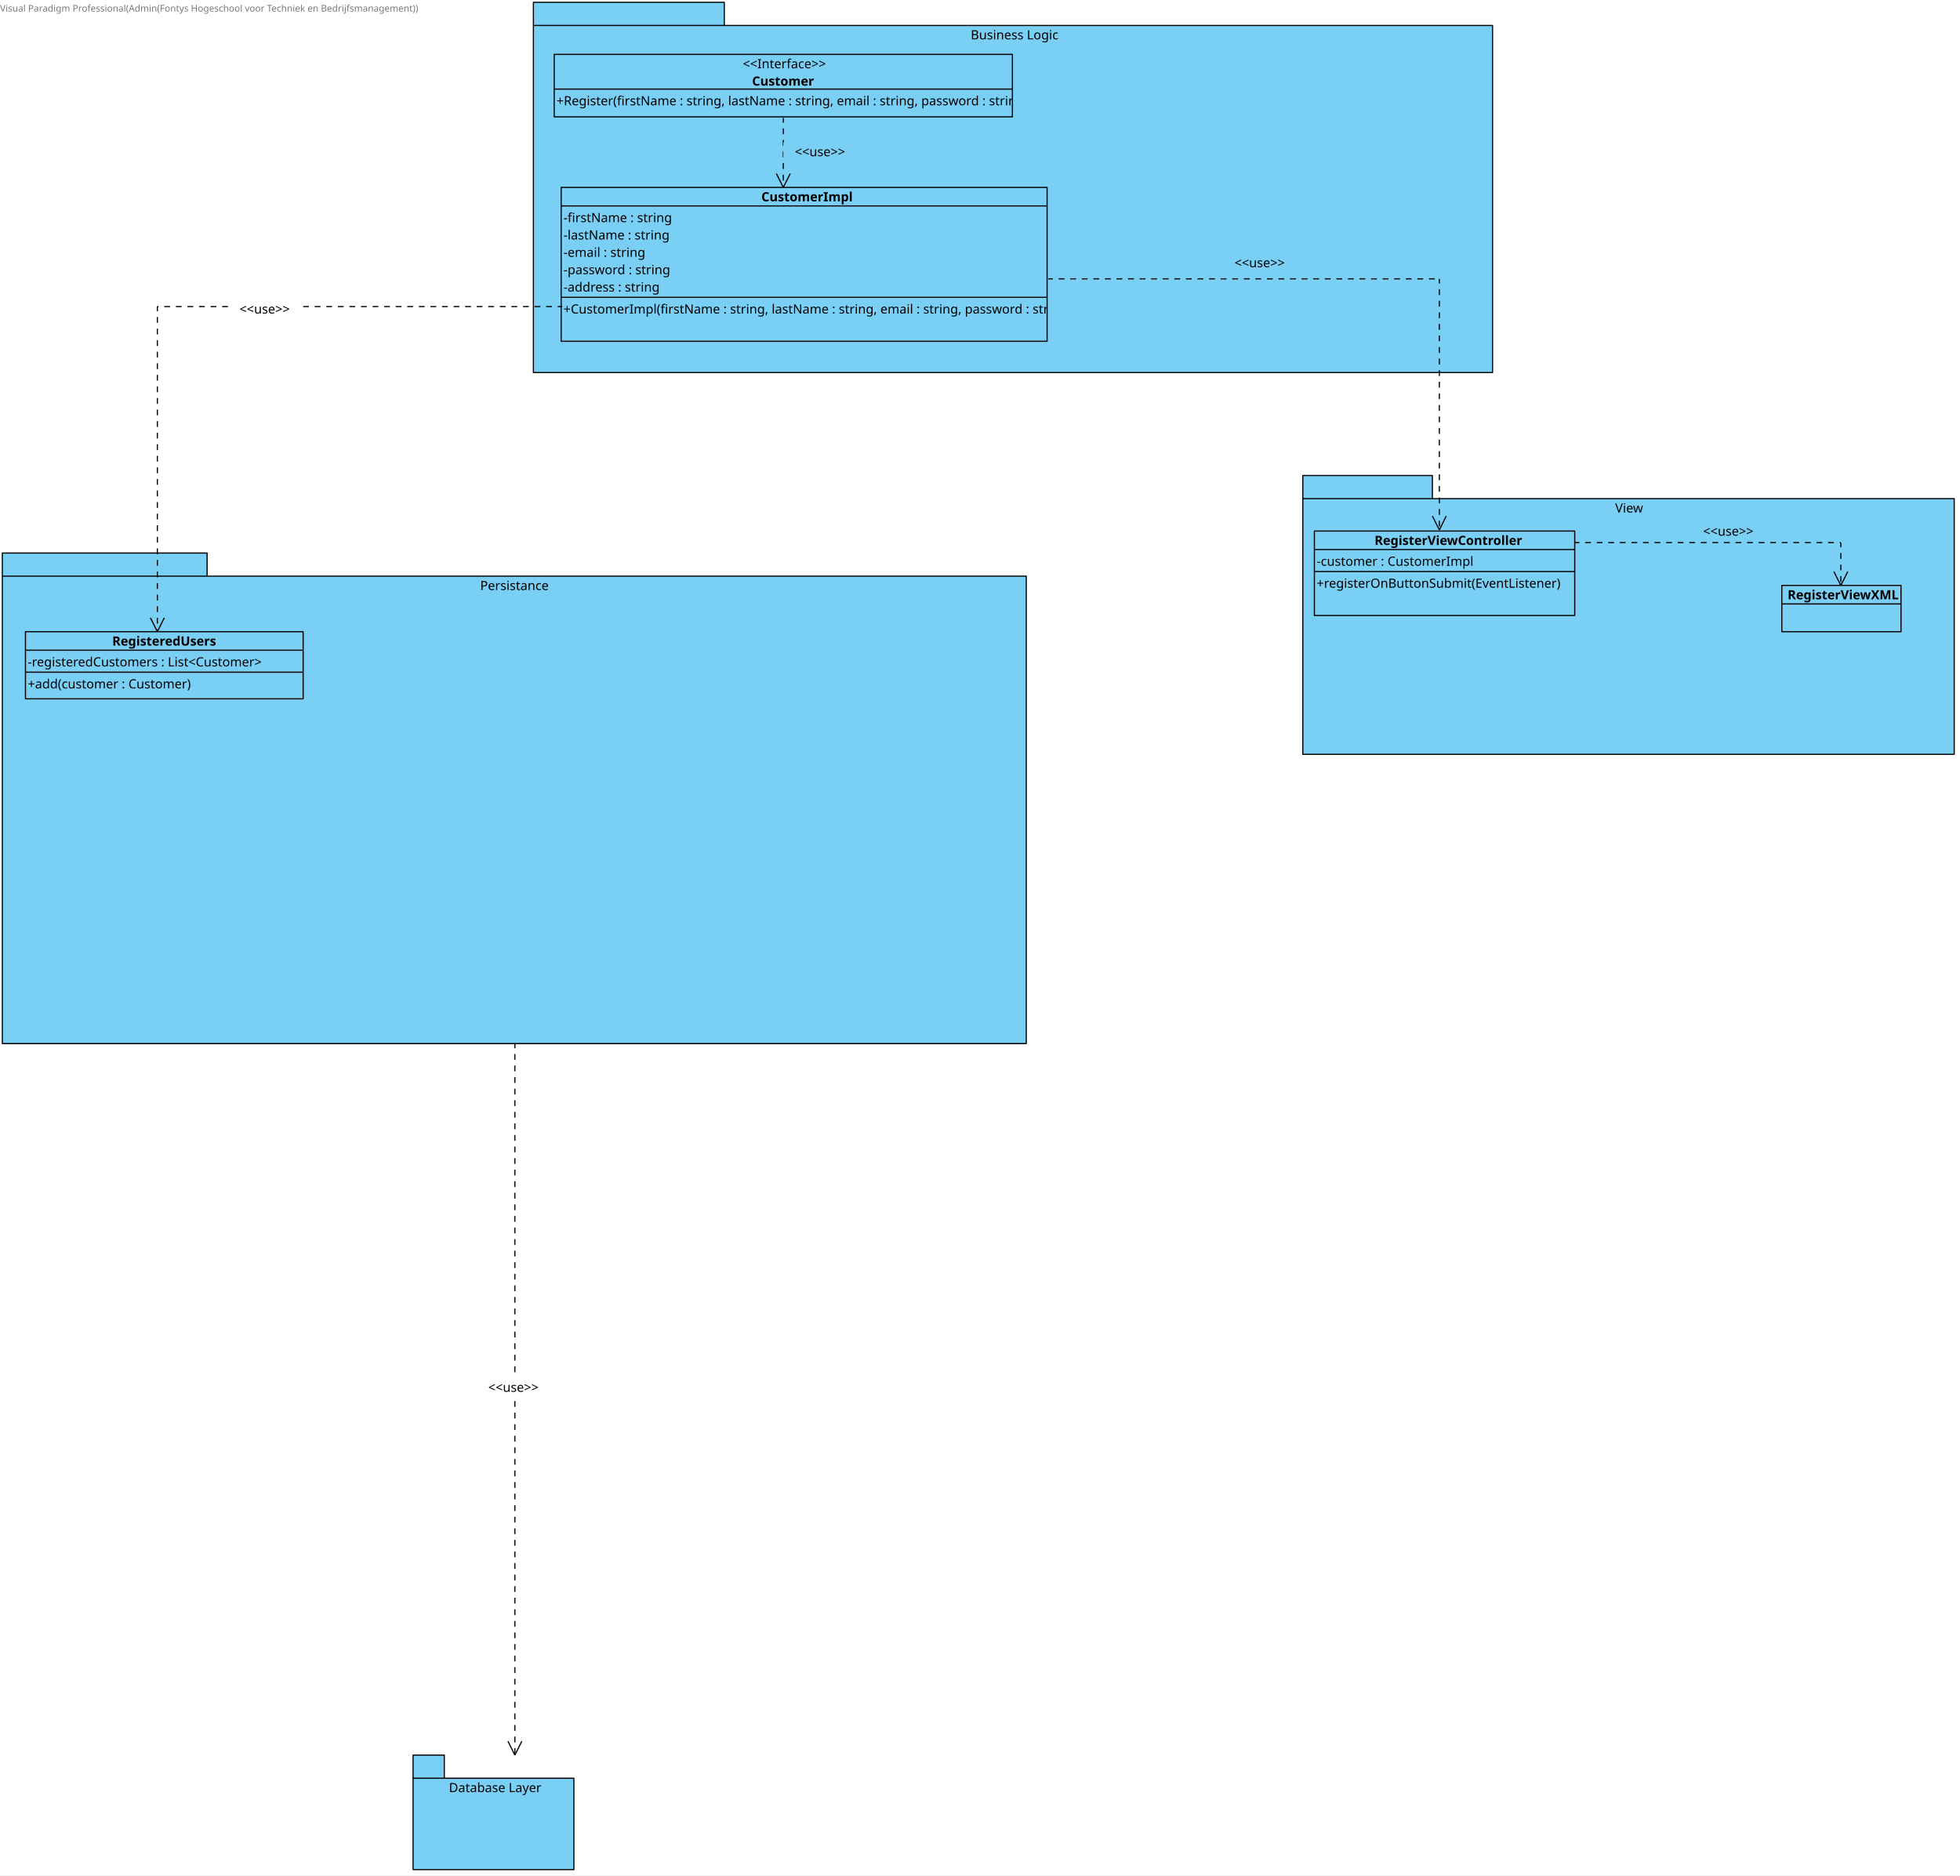
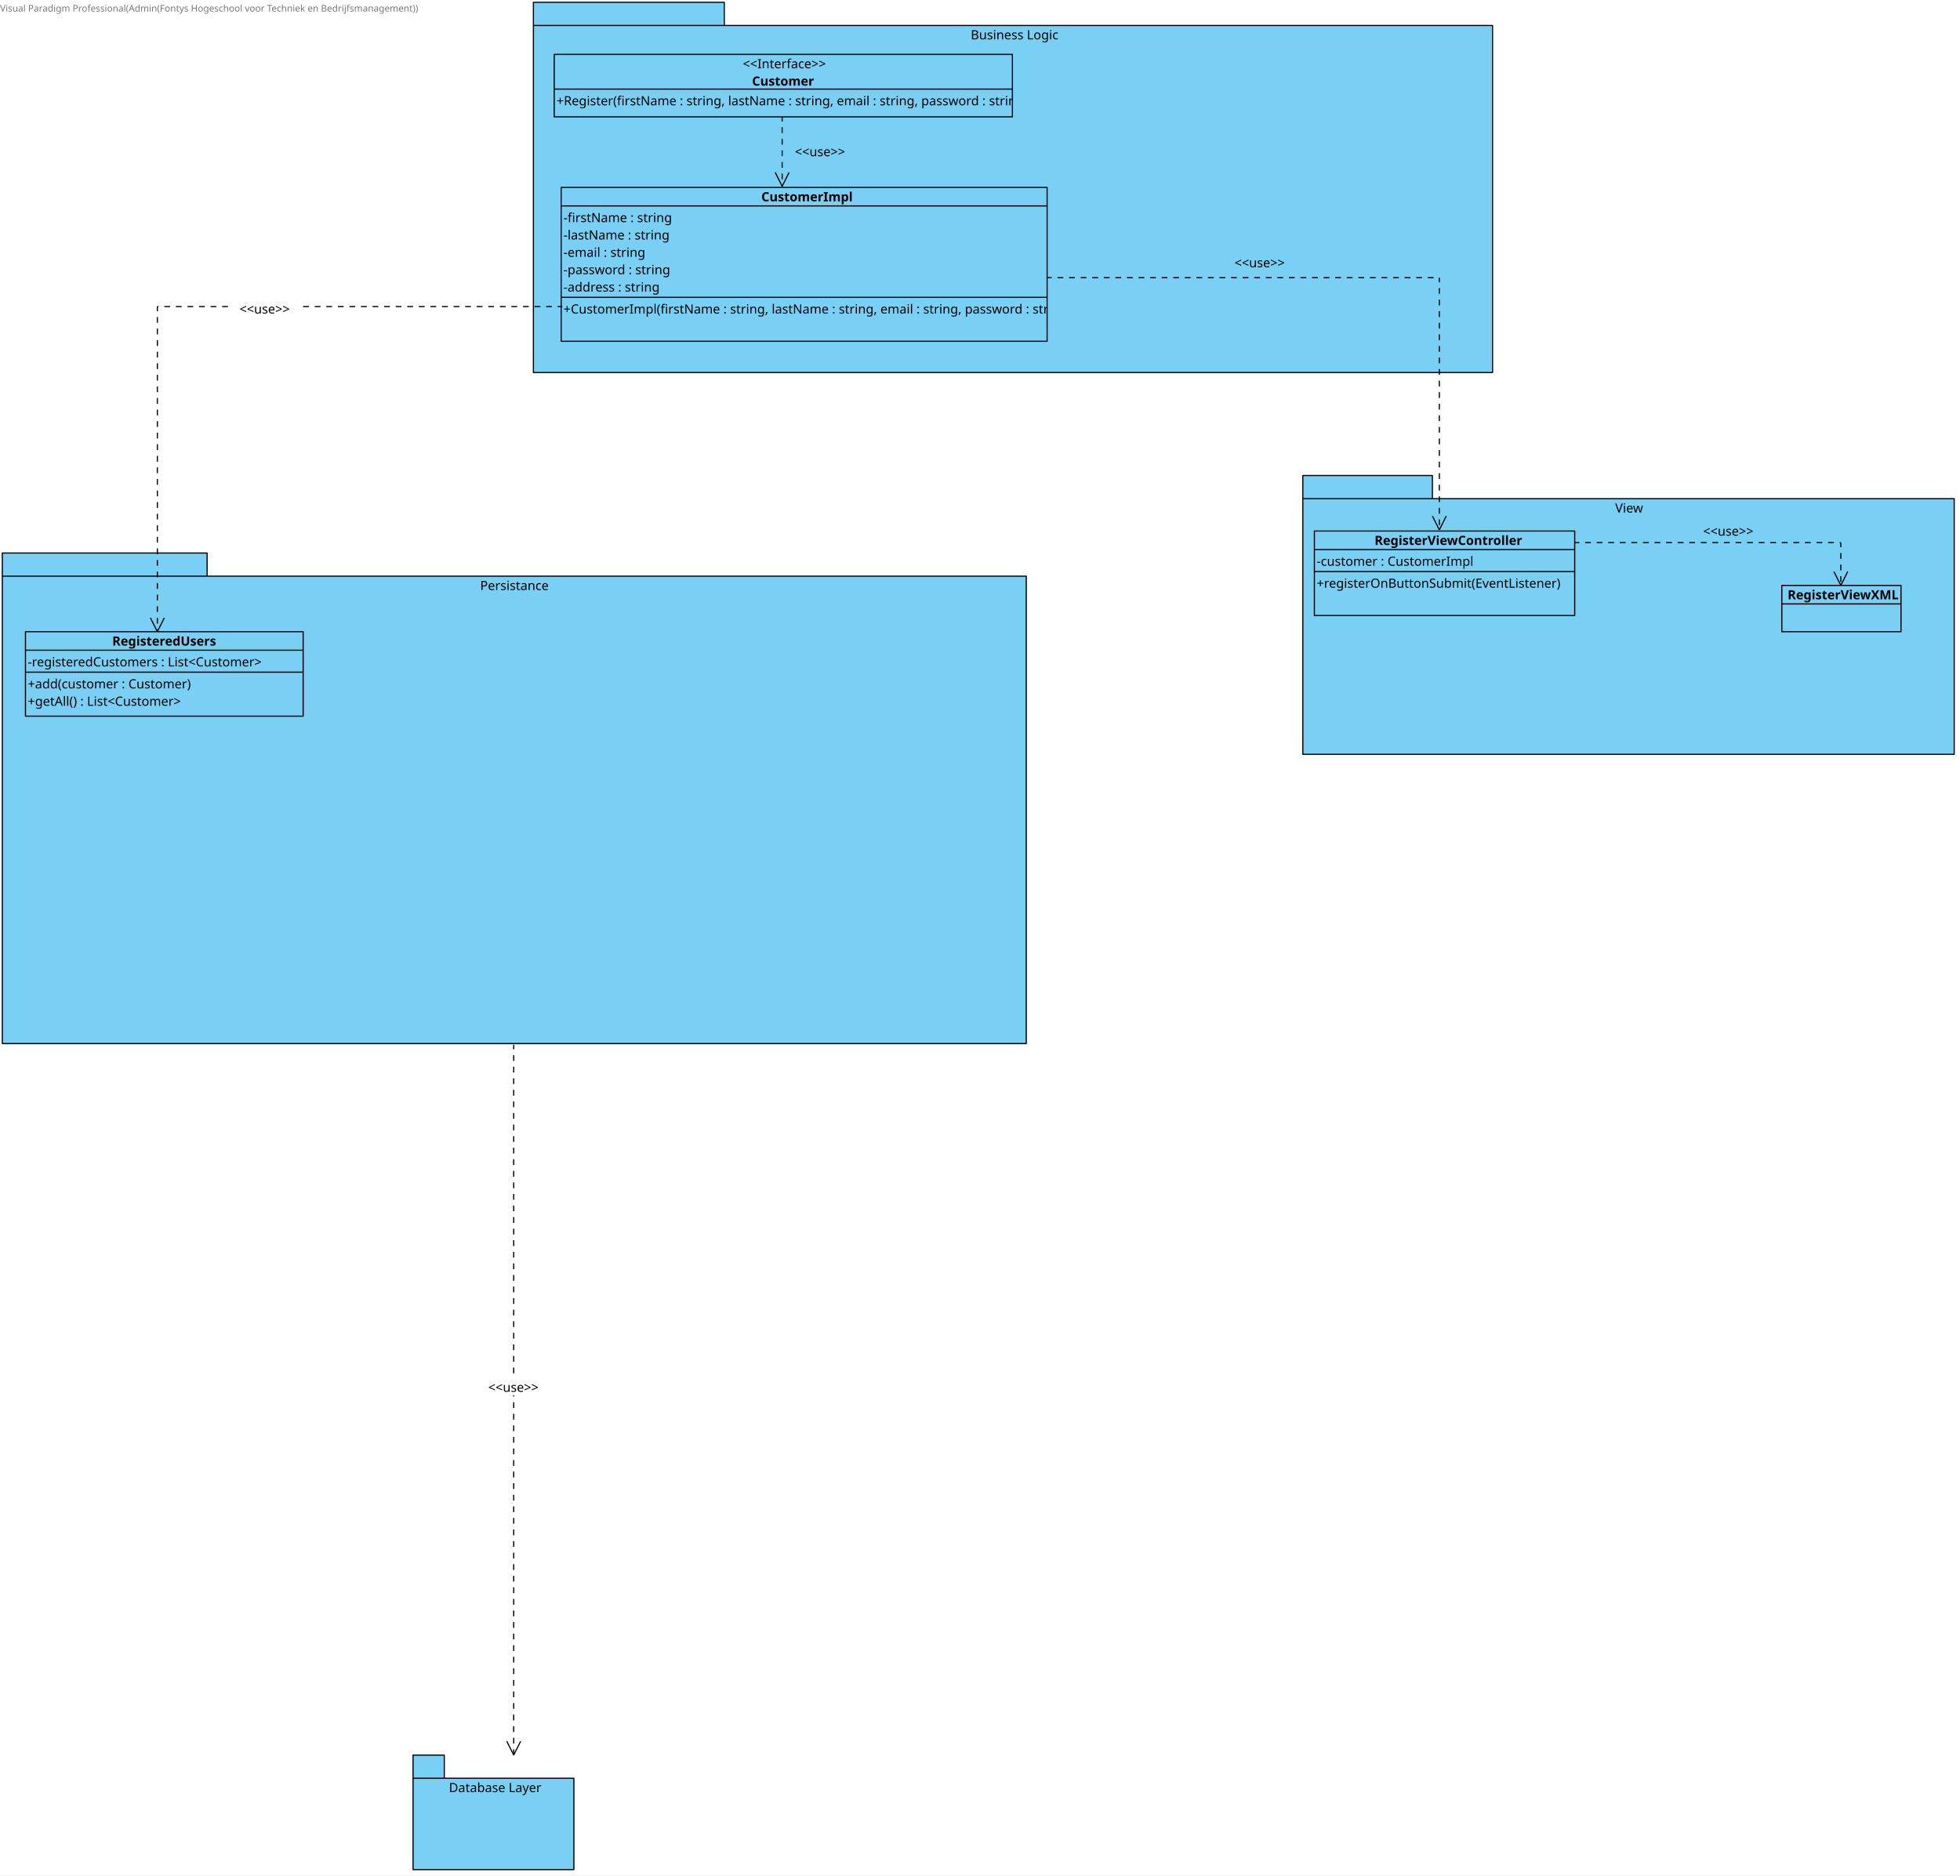
<svg xmlns="http://www.w3.org/2000/svg" fill-opacity="0" color-rendering="auto" color-interpolation="auto" text-rendering="auto" stroke="rgb(0,0,0)" stroke-linecap="square" width="1694" stroke-miterlimit="10" shape-rendering="auto" stroke-opacity="0" fill="rgb(0,0,0)" stroke-dasharray="none" font-weight="normal" stroke-width="1" height="1621" font-family="'Dialog'" font-style="normal" stroke-linejoin="miter" font-size="12px" stroke-dashoffset="0" image-rendering="auto">
  <defs id="genericDefs" />
  <g>
    <defs id="defs1">
      <clipPath clipPathUnits="userSpaceOnUse" id="clipPath1">
        <path d="M-7 -7 L841 -7 L841 332 L-7 332 L-7 -7 Z" />
      </clipPath>
      <clipPath clipPathUnits="userSpaceOnUse" id="clipPath2">
        <path d="M0 0 L0 301 L830 301 L830 0 Z" />
      </clipPath>
      <clipPath clipPathUnits="userSpaceOnUse" id="clipPath3">
        <path d="M-7 -7 L897 -7 L897 436 L-7 436 L-7 -7 Z" />
      </clipPath>
      <clipPath clipPathUnits="userSpaceOnUse" id="clipPath4">
        <path d="M0 0 L0 405 L886 405 L886 0 Z" />
      </clipPath>
      <clipPath clipPathUnits="userSpaceOnUse" id="clipPath5">
        <path d="M-7 -7 L151 -7 L151 111 L-7 111 L-7 -7 Z" />
      </clipPath>
      <clipPath clipPathUnits="userSpaceOnUse" id="clipPath6">
        <path d="M0 0 L0 80 L140 80 L140 0 Z" />
      </clipPath>
      <clipPath clipPathUnits="userSpaceOnUse" id="clipPath7">
-         <path d="M-7 -7 L251 -7 L251 69 L-7 69 L-7 -7 Z" />
+         <path d="M-7 -7 L251 -7 L251 84 L-7 84 L-7 -7 Z" />
      </clipPath>
      <clipPath clipPathUnits="userSpaceOnUse" id="clipPath8">
-         <path d="M0 0 L0 42 L240 42 L240 0 Z" />
+         <path d="M0 0 L0 57 L240 57 L240 0 Z" />
      </clipPath>
      <clipPath clipPathUnits="userSpaceOnUse" id="clipPath9">
        <path d="M0 0 L0 16 L240 16 L240 0 Z" />
      </clipPath>
      <clipPath clipPathUnits="userSpaceOnUse" id="clipPath10">
        <path d="M-7 -7 L407 -7 L407 65 L-7 65 L-7 -7 Z" />
      </clipPath>
      <clipPath clipPathUnits="userSpaceOnUse" id="clipPath11">
        <path d="M0 0 L0 24 L396 24 L396 0 Z" />
      </clipPath>
      <clipPath clipPathUnits="userSpaceOnUse" id="clipPath12">
        <path d="M0 0 L0 30 L397 30 L397 0 Z" />
      </clipPath>
      <clipPath clipPathUnits="userSpaceOnUse" id="clipPath13">
        <path d="M-7 -7 L575 -7 L575 253 L-7 253 L-7 -7 Z" />
      </clipPath>
      <clipPath clipPathUnits="userSpaceOnUse" id="clipPath14">
        <path d="M0 0 L0 222 L564 222 L564 0 Z" />
      </clipPath>
      <clipPath clipPathUnits="userSpaceOnUse" id="clipPath15">
        <path d="M-7 -7 L114 -7 L114 51 L-7 51 L-7 -7 Z" />
      </clipPath>
      <clipPath clipPathUnits="userSpaceOnUse" id="clipPath16">
        <path d="M0 0 L0 24 L103 24 L103 0 Z" />
      </clipPath>
      <clipPath clipPathUnits="userSpaceOnUse" id="clipPath17">
        <path d="M0 0 L0 16 L104 16 L104 0 Z" />
      </clipPath>
      <clipPath clipPathUnits="userSpaceOnUse" id="clipPath18">
        <path d="M-7 -7 L236 -7 L236 84 L-7 84 L-7 -7 Z" />
      </clipPath>
      <clipPath clipPathUnits="userSpaceOnUse" id="clipPath19">
        <path d="M0 0 L0 57 L225 57 L225 0 Z" />
      </clipPath>
      <clipPath clipPathUnits="userSpaceOnUse" id="clipPath20">
        <path d="M0 0 L0 16 L226 16 L226 0 Z" />
      </clipPath>
      <clipPath clipPathUnits="userSpaceOnUse" id="clipPath21">
        <path d="M-7 -7 L431 -7 L431 144 L-7 144 L-7 -7 Z" />
      </clipPath>
      <clipPath clipPathUnits="userSpaceOnUse" id="clipPath22">
        <path d="M0 0 L0 117 L420 117 L420 0 Z" />
      </clipPath>
      <clipPath clipPathUnits="userSpaceOnUse" id="clipPath23">
        <path d="M0 0 L0 16 L420 16 L420 0 Z" />
      </clipPath>
      <clipPath clipPathUnits="userSpaceOnUse" id="clipPath24">
-         <path d="M0 0 L115 0 L115 729 L0 729 L0 0 Z" />
+         <path d="M0 0 L115 0 L115 730 L0 730 L0 0 Z" />
      </clipPath>
      <clipPath clipPathUnits="userSpaceOnUse" id="clipPath25">
-         <path d="M88 344 L88 359 L23 359 L23 344 ZM0 0 L0 729 L115 729 L115 0 Z" />
+         <path d="M89 344 L89 359 L24 359 L24 344 ZM0 0 L0 730 L115 730 L115 0 Z" />
      </clipPath>
      <clipPath clipPathUnits="userSpaceOnUse" id="clipPath26">
        <path d="M0 0 L345 0 L345 151 L0 151 L0 0 Z" />
      </clipPath>
      <clipPath clipPathUnits="userSpaceOnUse" id="clipPath27">
        <path d="M221 38 L221 54 L156 54 L156 38 ZM0 0 L0 151 L345 151 L345 0 Z" />
      </clipPath>
      <clipPath clipPathUnits="userSpaceOnUse" id="clipPath28">
-         <path d="M0 0 L454 0 L454 333 L0 333 L0 0 Z" />
+         <path d="M0 0 L454 0 L454 332 L0 332 L0 0 Z" />
      </clipPath>
      <clipPath clipPathUnits="userSpaceOnUse" id="clipPath29">
-         <path d="M273 34 L273 50 L207 50 L207 34 ZM0 0 L0 333 L454 333 L454 0 Z" />
+         <path d="M274 34 L274 50 L208 50 L208 34 ZM0 0 L0 332 L454 332 L454 0 Z" />
      </clipPath>
      <clipPath clipPathUnits="userSpaceOnUse" id="clipPath30">
        <path d="M0 0 L115 0 L115 175 L0 175 L0 0 Z" />
      </clipPath>
      <clipPath clipPathUnits="userSpaceOnUse" id="clipPath31">
-         <path d="M0 0 L0 175 L115 175 L115 93 L56 93 L56 77 L115 77 L115 0 Z" />
+         <path d="M0 0 L0 175 L115 175 L115 93 L57 93 L57 76 L115 76 L115 0 Z" />
      </clipPath>
      <clipPath clipPathUnits="userSpaceOnUse" id="clipPath32">
        <path d="M0 0 L465 0 L465 396 L0 396 L0 0 Z" />
      </clipPath>
      <clipPath clipPathUnits="userSpaceOnUse" id="clipPath33">
        <path d="M182 50 L182 66 L117 66 L117 50 ZM0 0 L0 396 L465 396 L465 0 Z" />
      </clipPath>
      <clipPath clipPathUnits="userSpaceOnUse" id="clipPath34">
        <path d="M-65 -16 L130 -16 L130 32 L-65 32 L-65 -16 Z" />
      </clipPath>
      <clipPath clipPathUnits="userSpaceOnUse" id="clipPath35">
+         <path d="M-65 -17 L130 -17 L130 34 L-65 34 L-65 -17 Z" />
+       </clipPath>
+       <clipPath clipPathUnits="userSpaceOnUse" id="clipPath36">
        <path d="M-66 -16 L132 -16 L132 32 L-66 32 L-66 -16 Z" />
      </clipPath>
-       <clipPath clipPathUnits="userSpaceOnUse" id="clipPath36">
+       <clipPath clipPathUnits="userSpaceOnUse" id="clipPath37">
        <path d="M-65 -15 L130 -15 L130 30 L-65 30 L-65 -15 Z" />
      </clipPath>
    </defs>
    <g fill="white" text-rendering="geometricPrecision" fill-opacity="1" stroke-opacity="1" stroke="white">
      <rect x="0" width="1694" height="1621" y="0" stroke="none" />
    </g>
    <g font-size="11px" transform="translate(461,2)" fill-opacity="1" fill="rgb(122,207,245)" text-rendering="geometricPrecision" image-rendering="optimizeQuality" font-family="sans-serif" stroke="rgb(122,207,245)" stroke-opacity="1">
      <rect x="0" width="165" height="20" y="0" clip-path="url(#clipPath1)" stroke="none" />
      <rect x="0" width="829" height="300" y="20" clip-path="url(#clipPath1)" stroke="none" />
    </g>
    <g stroke-linecap="butt" font-size="11px" transform="translate(461,2)" fill-opacity="1" fill="black" text-rendering="geometricPrecision" image-rendering="optimizeQuality" font-family="sans-serif" stroke-linejoin="round" stroke="black" stroke-opacity="1" stroke-miterlimit="0">
      <path fill="none" d="M0 20 L829 20 L829 320 L0 320 L0 0 L165 0 L165 20" clip-path="url(#clipPath1)" />
    </g>
    <g font-size="11px" transform="translate(461,22)" fill-opacity="1" fill="black" text-rendering="geometricPrecision" image-rendering="optimizeQuality" font-family="sans-serif" stroke="black" stroke-opacity="1">
      <text x="378" xml:space="preserve" y="12" clip-path="url(#clipPath2)" stroke="none">Business Logic</text>
    </g>
    <g font-size="11px" transform="translate(2,478)" fill-opacity="1" fill="rgb(122,207,245)" text-rendering="geometricPrecision" image-rendering="optimizeQuality" font-family="sans-serif" stroke="rgb(122,207,245)" stroke-opacity="1">
      <rect x="0" width="177" height="20" y="0" clip-path="url(#clipPath3)" stroke="none" />
      <rect x="0" width="885" height="404" y="20" clip-path="url(#clipPath3)" stroke="none" />
    </g>
    <g stroke-linecap="butt" font-size="11px" transform="translate(2,478)" fill-opacity="1" fill="black" text-rendering="geometricPrecision" image-rendering="optimizeQuality" font-family="sans-serif" stroke-linejoin="round" stroke="black" stroke-opacity="1" stroke-miterlimit="0">
      <path fill="none" d="M0 20 L885 20 L885 424 L0 424 L0 0 L177 0 L177 20" clip-path="url(#clipPath3)" />
    </g>
    <g font-size="11px" transform="translate(2,498)" fill-opacity="1" fill="black" text-rendering="geometricPrecision" image-rendering="optimizeQuality" font-family="sans-serif" stroke="black" stroke-opacity="1">
      <text x="413" xml:space="preserve" y="12" clip-path="url(#clipPath4)" stroke="none">Persistance</text>
    </g>
    <g font-size="11px" transform="translate(357,1517)" fill-opacity="1" fill="rgb(122,207,245)" text-rendering="geometricPrecision" image-rendering="optimizeQuality" font-family="sans-serif" stroke="rgb(122,207,245)" stroke-opacity="1">
      <rect x="0" width="27" height="20" y="0" clip-path="url(#clipPath5)" stroke="none" />
      <rect x="0" width="139" height="79" y="20" clip-path="url(#clipPath5)" stroke="none" />
    </g>
    <g stroke-linecap="butt" font-size="11px" transform="translate(357,1517)" fill-opacity="1" fill="black" text-rendering="geometricPrecision" image-rendering="optimizeQuality" font-family="sans-serif" stroke-linejoin="round" stroke="black" stroke-opacity="1" stroke-miterlimit="0">
      <path fill="none" d="M0 20 L139 20 L139 99 L0 99 L0 0 L27 0 L27 20" clip-path="url(#clipPath5)" />
    </g>
    <g font-size="11px" transform="translate(357,1537)" fill-opacity="1" fill="black" text-rendering="geometricPrecision" image-rendering="optimizeQuality" font-family="sans-serif" stroke="black" stroke-opacity="1">
      <text x="31" xml:space="preserve" y="12" clip-path="url(#clipPath6)" stroke="none">Database Layer</text>
    </g>
    <g font-size="11px" transform="translate(22,546)" fill-opacity="1" fill="rgb(122,207,245)" text-rendering="geometricPrecision" image-rendering="optimizeQuality" font-family="sans-serif" stroke="rgb(122,207,245)" font-weight="bold" stroke-opacity="1">
-       <rect x="0" width="240" height="58" y="0" clip-path="url(#clipPath7)" stroke="none" />
+       <rect x="0" width="240" height="73" y="0" clip-path="url(#clipPath7)" stroke="none" />
    </g>
    <g fill-opacity="1" text-rendering="geometricPrecision" stroke="black" stroke-linecap="butt" transform="translate(22,546)" stroke-miterlimit="0" stroke-opacity="1" fill="black" font-weight="bold" font-family="sans-serif" stroke-linejoin="round" font-size="11px" image-rendering="optimizeQuality">
-       <rect fill="none" x="0" width="240" height="58" y="0" clip-path="url(#clipPath7)" />
+       <rect fill="none" x="0" width="240" height="73" y="0" clip-path="url(#clipPath7)" />
      <line y2="16" fill="none" x1="0" clip-path="url(#clipPath7)" x2="240" y1="16" />
    </g>
    <g font-size="11px" transform="matrix(1,0,0,1,22,562)" fill-opacity="1" fill="black" text-rendering="geometricPrecision" image-rendering="optimizeQuality" font-family="sans-serif" stroke="black" stroke-opacity="1">
      <text x="2" xml:space="preserve" y="14" clip-path="url(#clipPath8)" stroke="none">-registeredCustomers : List&lt;Customer&gt;</text>
    </g>
    <g stroke-linecap="butt" font-size="11px" transform="matrix(1,0,0,1,22,562)" fill-opacity="1" fill="black" text-rendering="geometricPrecision" image-rendering="optimizeQuality" font-family="sans-serif" stroke-linejoin="bevel" stroke="black" stroke-opacity="1" stroke-miterlimit="0">
      <line y2="19" fill="none" x1="0" clip-path="url(#clipPath8)" x2="240" y1="19" />
    </g>
    <g font-size="11px" transform="matrix(1,0,0,1,22,562)" fill-opacity="1" fill="black" text-rendering="geometricPrecision" image-rendering="optimizeQuality" font-family="sans-serif" stroke="black" stroke-opacity="1">
      <text x="2" xml:space="preserve" y="33" clip-path="url(#clipPath8)" stroke="none">+add(customer : Customer)</text>
+     </g>
+     <g font-size="11px" transform="matrix(1,0,0,1,22,562)" fill-opacity="1" fill="black" text-rendering="geometricPrecision" image-rendering="optimizeQuality" font-family="sans-serif" stroke="black" stroke-opacity="1">
+       <text x="2" xml:space="preserve" y="48" clip-path="url(#clipPath8)" stroke="none">+getAll() : List&lt;Customer&gt;</text>
    </g>
    <g font-size="11px" transform="translate(22,546)" fill-opacity="1" fill="black" text-rendering="geometricPrecision" image-rendering="optimizeQuality" font-family="sans-serif" stroke="black" font-weight="bold" stroke-opacity="1">
      <text x="75" xml:space="preserve" y="12" clip-path="url(#clipPath9)" stroke="none">RegisteredUsers</text>
    </g>
    <g font-size="11px" transform="translate(479,47)" fill-opacity="1" fill="rgb(122,207,245)" text-rendering="geometricPrecision" image-rendering="optimizeQuality" font-family="sans-serif" stroke="rgb(122,207,245)" font-weight="bold" stroke-opacity="1">
      <rect x="0" width="396" height="54" y="0" clip-path="url(#clipPath10)" stroke="none" />
    </g>
    <g fill-opacity="1" text-rendering="geometricPrecision" stroke="black" stroke-linecap="butt" transform="translate(479,47)" stroke-miterlimit="0" stroke-opacity="1" fill="black" font-weight="bold" font-family="sans-serif" stroke-linejoin="round" font-size="11px" image-rendering="optimizeQuality">
      <rect fill="none" x="0" width="396" height="54" y="0" clip-path="url(#clipPath10)" />
      <line y2="30" fill="none" x1="0" clip-path="url(#clipPath10)" x2="396" y1="30" />
    </g>
    <g font-size="11px" transform="matrix(1,0,0,1,479,77)" fill-opacity="1" fill="black" text-rendering="geometricPrecision" image-rendering="optimizeQuality" font-family="sans-serif" stroke="black" stroke-opacity="1">
      <text x="2" xml:space="preserve" y="14" clip-path="url(#clipPath11)" stroke="none">+Register(firstName : string, lastName : string, email : string, password : string)</text>
    </g>
    <g font-size="11px" transform="translate(479,47)" fill-opacity="1" fill="black" text-rendering="geometricPrecision" image-rendering="optimizeQuality" font-family="sans-serif" stroke="black" stroke-opacity="1">
      <text x="163" xml:space="preserve" y="12" clip-path="url(#clipPath12)" stroke="none">&lt;&lt;Interface&gt;&gt;</text>
      <text x="171" xml:space="preserve" y="27" clip-path="url(#clipPath12)" font-weight="bold" stroke="none">Customer</text>
    </g>
    <g font-size="11px" transform="translate(1126,411)" fill-opacity="1" fill="rgb(122,207,245)" text-rendering="geometricPrecision" image-rendering="optimizeQuality" font-family="sans-serif" stroke="rgb(122,207,245)" stroke-opacity="1">
      <rect x="0" width="112" height="20" y="0" clip-path="url(#clipPath13)" stroke="none" />
      <rect x="0" width="563" height="221" y="20" clip-path="url(#clipPath13)" stroke="none" />
    </g>
    <g stroke-linecap="butt" font-size="11px" transform="translate(1126,411)" fill-opacity="1" fill="black" text-rendering="geometricPrecision" image-rendering="optimizeQuality" font-family="sans-serif" stroke-linejoin="round" stroke="black" stroke-opacity="1" stroke-miterlimit="0">
      <path fill="none" d="M0 20 L563 20 L563 241 L0 241 L0 0 L112 0 L112 20" clip-path="url(#clipPath13)" />
    </g>
    <g font-size="11px" transform="translate(1126,431)" fill-opacity="1" fill="black" text-rendering="geometricPrecision" image-rendering="optimizeQuality" font-family="sans-serif" stroke="black" stroke-opacity="1">
      <text x="270" xml:space="preserve" y="12" clip-path="url(#clipPath14)" stroke="none">View</text>
    </g>
    <g font-size="11px" transform="translate(1540,506)" fill-opacity="1" fill="rgb(122,207,245)" text-rendering="geometricPrecision" image-rendering="optimizeQuality" font-family="sans-serif" stroke="rgb(122,207,245)" font-weight="bold" stroke-opacity="1">
      <rect x="0" width="103" height="40" y="0" clip-path="url(#clipPath15)" stroke="none" />
    </g>
    <g fill-opacity="1" text-rendering="geometricPrecision" stroke="black" stroke-linecap="butt" transform="translate(1540,506)" stroke-miterlimit="0" stroke-opacity="1" fill="black" font-weight="bold" font-family="sans-serif" stroke-linejoin="round" font-size="11px" image-rendering="optimizeQuality">
      <rect fill="none" x="0" width="103" height="40" y="0" clip-path="url(#clipPath15)" />
      <line y2="16" fill="none" x1="0" clip-path="url(#clipPath15)" x2="103" y1="16" />
    </g>
    <g font-size="11px" transform="translate(1540,506)" fill-opacity="1" fill="black" text-rendering="geometricPrecision" image-rendering="optimizeQuality" font-family="sans-serif" stroke="black" font-weight="bold" stroke-opacity="1">
      <text x="5" xml:space="preserve" y="12" clip-path="url(#clipPath17)" stroke="none">RegisterViewXML</text>
    </g>
    <g font-size="11px" transform="translate(1136,459)" fill-opacity="1" fill="rgb(122,207,245)" text-rendering="geometricPrecision" image-rendering="optimizeQuality" font-family="sans-serif" stroke="rgb(122,207,245)" font-weight="bold" stroke-opacity="1">
      <rect x="0" width="225" height="73" y="0" clip-path="url(#clipPath18)" stroke="none" />
    </g>
    <g fill-opacity="1" text-rendering="geometricPrecision" stroke="black" stroke-linecap="butt" transform="translate(1136,459)" stroke-miterlimit="0" stroke-opacity="1" fill="black" font-weight="bold" font-family="sans-serif" stroke-linejoin="round" font-size="11px" image-rendering="optimizeQuality">
      <rect fill="none" x="0" width="225" height="73" y="0" clip-path="url(#clipPath18)" />
      <line y2="16" fill="none" x1="0" clip-path="url(#clipPath18)" x2="225" y1="16" />
    </g>
    <g font-size="11px" transform="matrix(1,0,0,1,1136,475)" fill-opacity="1" fill="black" text-rendering="geometricPrecision" image-rendering="optimizeQuality" font-family="sans-serif" stroke="black" stroke-opacity="1">
      <text x="2" xml:space="preserve" y="14" clip-path="url(#clipPath19)" stroke="none">-customer : CustomerImpl</text>
    </g>
    <g stroke-linecap="butt" font-size="11px" transform="matrix(1,0,0,1,1136,475)" fill-opacity="1" fill="black" text-rendering="geometricPrecision" image-rendering="optimizeQuality" font-family="sans-serif" stroke-linejoin="bevel" stroke="black" stroke-opacity="1" stroke-miterlimit="0">
      <line y2="19" fill="none" x1="0" clip-path="url(#clipPath19)" x2="225" y1="19" />
    </g>
    <g font-size="11px" transform="matrix(1,0,0,1,1136,475)" fill-opacity="1" fill="black" text-rendering="geometricPrecision" image-rendering="optimizeQuality" font-family="sans-serif" stroke="black" stroke-opacity="1">
      <text x="2" xml:space="preserve" y="33" clip-path="url(#clipPath19)" stroke="none">+registerOnButtonSubmit(EventListener)</text>
    </g>
    <g font-size="11px" transform="translate(1136,459)" fill-opacity="1" fill="black" text-rendering="geometricPrecision" image-rendering="optimizeQuality" font-family="sans-serif" stroke="black" font-weight="bold" stroke-opacity="1">
      <text x="52" xml:space="preserve" y="12" clip-path="url(#clipPath20)" stroke="none">RegisterViewController</text>
    </g>
    <g font-size="11px" transform="translate(485,162)" fill-opacity="1" fill="rgb(122,207,245)" text-rendering="geometricPrecision" image-rendering="optimizeQuality" font-family="sans-serif" stroke="rgb(122,207,245)" font-weight="bold" stroke-opacity="1">
      <rect x="0" width="420" height="133" y="0" clip-path="url(#clipPath21)" stroke="none" />
    </g>
    <g fill-opacity="1" text-rendering="geometricPrecision" stroke="black" stroke-linecap="butt" transform="translate(485,162)" stroke-miterlimit="0" stroke-opacity="1" fill="black" font-weight="bold" font-family="sans-serif" stroke-linejoin="round" font-size="11px" image-rendering="optimizeQuality">
      <rect fill="none" x="0" width="420" height="133" y="0" clip-path="url(#clipPath21)" />
      <line y2="16" fill="none" x1="0" clip-path="url(#clipPath21)" x2="420" y1="16" />
    </g>
    <g font-size="11px" transform="matrix(1,0,0,1,485,178)" fill-opacity="1" fill="black" text-rendering="geometricPrecision" image-rendering="optimizeQuality" font-family="sans-serif" stroke="black" stroke-opacity="1">
      <text x="2" xml:space="preserve" y="14" clip-path="url(#clipPath22)" stroke="none">-firstName : string</text>
    </g>
    <g font-size="11px" transform="matrix(1,0,0,1,485,178)" fill-opacity="1" fill="black" text-rendering="geometricPrecision" image-rendering="optimizeQuality" font-family="sans-serif" stroke="black" stroke-opacity="1">
      <text x="2" xml:space="preserve" y="29" clip-path="url(#clipPath22)" stroke="none">-lastName : string</text>
    </g>
    <g font-size="11px" transform="matrix(1,0,0,1,485,178)" fill-opacity="1" fill="black" text-rendering="geometricPrecision" image-rendering="optimizeQuality" font-family="sans-serif" stroke="black" stroke-opacity="1">
      <text x="2" xml:space="preserve" y="44" clip-path="url(#clipPath22)" stroke="none">-email : string</text>
    </g>
    <g font-size="11px" transform="matrix(1,0,0,1,485,178)" fill-opacity="1" fill="black" text-rendering="geometricPrecision" image-rendering="optimizeQuality" font-family="sans-serif" stroke="black" stroke-opacity="1">
      <text x="2" xml:space="preserve" y="59" clip-path="url(#clipPath22)" stroke="none">-password : string</text>
    </g>
    <g font-size="11px" transform="matrix(1,0,0,1,485,178)" fill-opacity="1" fill="black" text-rendering="geometricPrecision" image-rendering="optimizeQuality" font-family="sans-serif" stroke="black" stroke-opacity="1">
      <text x="2" xml:space="preserve" y="74" clip-path="url(#clipPath22)" stroke="none">-address : string</text>
      <line stroke-linecap="butt" clip-path="url(#clipPath22)" fill="none" x1="0" x2="420" y1="79" y2="79" stroke-linejoin="bevel" stroke-miterlimit="0" />
    </g>
    <g font-size="11px" transform="matrix(1,0,0,1,485,178)" fill-opacity="1" fill="black" text-rendering="geometricPrecision" image-rendering="optimizeQuality" font-family="sans-serif" stroke="black" stroke-opacity="1">
      <text x="2" xml:space="preserve" y="93" clip-path="url(#clipPath22)" stroke="none">+CustomerImpl(firstName : string, lastName : string, email : string, password : string)</text>
    </g>
    <g font-size="11px" transform="translate(485,162)" fill-opacity="1" fill="black" text-rendering="geometricPrecision" image-rendering="optimizeQuality" font-family="sans-serif" stroke="black" font-weight="bold" stroke-opacity="1">
      <text x="173" xml:space="preserve" y="12" clip-path="url(#clipPath23)" stroke="none">CustomerImpl</text>
    </g>
-     <g fill-opacity="1" text-rendering="geometricPrecision" stroke="black" stroke-linecap="butt" transform="translate(389,847)" stroke-opacity="1" fill="black" stroke-dasharray="5" font-family="sans-serif" stroke-linejoin="round" font-size="11px" stroke-dashoffset="1" image-rendering="optimizeQuality">
-       <line y2="670" fill="none" x1="56" clip-path="url(#clipPath25)" x2="56" y1="55" />
+     <g fill-opacity="1" text-rendering="geometricPrecision" stroke="black" stroke-linecap="butt" transform="translate(388,847)" stroke-opacity="1" fill="black" stroke-dasharray="5" font-family="sans-serif" stroke-linejoin="round" font-size="11px" stroke-dashoffset="1" image-rendering="optimizeQuality">
+       <line y2="670" fill="none" x1="56" clip-path="url(#clipPath25)" x2="56" y1="56" />
      <line clip-path="url(#clipPath25)" stroke-dashoffset="0" fill="none" x1="56" x2="62" y1="670" y2="658" stroke-dasharray="none" />
      <line clip-path="url(#clipPath25)" stroke-dashoffset="0" fill="none" x1="56" x2="50" y1="670" y2="658" stroke-dasharray="none" />
    </g>
    <g fill-opacity="1" text-rendering="geometricPrecision" stroke="black" stroke-linecap="butt" transform="translate(1306,413)" stroke-opacity="1" fill="black" stroke-dasharray="5" font-family="sans-serif" stroke-linejoin="round" font-size="11px" stroke-dashoffset="1" image-rendering="optimizeQuality">
      <line y2="56" fill="none" x1="55" clip-path="url(#clipPath27)" x2="285" y1="56" />
      <line y2="93" fill="none" x1="285" clip-path="url(#clipPath27)" x2="285" y1="56" />
      <line clip-path="url(#clipPath27)" stroke-dashoffset="0" fill="none" x1="285" x2="291" y1="93" y2="81" stroke-dasharray="none" />
      <line clip-path="url(#clipPath27)" stroke-dashoffset="0" fill="none" x1="285" x2="279" y1="93" y2="81" stroke-dasharray="none" />
    </g>
-     <g fill-opacity="1" text-rendering="geometricPrecision" stroke="black" stroke-linecap="butt" transform="translate(850,185)" stroke-opacity="1" fill="black" stroke-dasharray="5" font-family="sans-serif" stroke-linejoin="round" font-size="11px" stroke-dashoffset="1" image-rendering="optimizeQuality">
-       <line y2="56" fill="none" x1="56" clip-path="url(#clipPath29)" x2="394" y1="56" />
-       <line y2="273" fill="none" x1="394" clip-path="url(#clipPath29)" x2="394" y1="56" />
-       <line clip-path="url(#clipPath29)" stroke-dashoffset="0" fill="none" x1="394" x2="400" y1="273" y2="261" stroke-dasharray="none" />
-       <line clip-path="url(#clipPath29)" stroke-dashoffset="0" fill="none" x1="394" x2="388" y1="273" y2="261" stroke-dasharray="none" />
-     </g>
-     <g fill-opacity="1" text-rendering="geometricPrecision" stroke="black" stroke-linecap="butt" transform="translate(621,46)" stroke-opacity="1" fill="black" stroke-dasharray="5" font-family="sans-serif" stroke-linejoin="round" font-size="11px" stroke-dashoffset="1" image-rendering="optimizeQuality">
-       <line y2="116" fill="none" x1="56" clip-path="url(#clipPath31)" x2="56" y1="56" />
-       <line clip-path="url(#clipPath31)" stroke-dashoffset="0" fill="none" x1="56" x2="62" y1="116" y2="104" stroke-dasharray="none" />
-       <line clip-path="url(#clipPath31)" stroke-dashoffset="0" fill="none" x1="56" x2="50" y1="116" y2="104" stroke-dasharray="none" />
+     <g fill-opacity="1" text-rendering="geometricPrecision" stroke="black" stroke-linecap="butt" transform="translate(849,185)" stroke-opacity="1" fill="black" stroke-dasharray="5" font-family="sans-serif" stroke-linejoin="round" font-size="11px" stroke-dashoffset="1" image-rendering="optimizeQuality">
+       <line y2="55" fill="none" x1="56" clip-path="url(#clipPath29)" x2="395" y1="55" />
+       <line y2="273" fill="none" x1="395" clip-path="url(#clipPath29)" x2="395" y1="55" />
+       <line clip-path="url(#clipPath29)" stroke-dashoffset="0" fill="none" x1="395" x2="401" y1="273" y2="261" stroke-dasharray="none" />
+       <line clip-path="url(#clipPath29)" stroke-dashoffset="0" fill="none" x1="395" x2="389" y1="273" y2="261" stroke-dasharray="none" />
+     </g>
+     <g fill-opacity="1" text-rendering="geometricPrecision" stroke="black" stroke-linecap="butt" transform="translate(620,46)" stroke-opacity="1" fill="black" stroke-dasharray="5" font-family="sans-serif" stroke-linejoin="round" font-size="11px" stroke-dashoffset="1" image-rendering="optimizeQuality">
+       <line y2="115" fill="none" x1="56" clip-path="url(#clipPath31)" x2="56" y1="55" />
+       <line clip-path="url(#clipPath31)" stroke-dashoffset="0" fill="none" x1="56" x2="62" y1="115" y2="103" stroke-dasharray="none" />
+       <line clip-path="url(#clipPath31)" stroke-dashoffset="0" fill="none" x1="56" x2="50" y1="115" y2="103" stroke-dasharray="none" />
    </g>
    <g fill-opacity="1" text-rendering="geometricPrecision" stroke="black" stroke-linecap="butt" transform="translate(80,209)" stroke-opacity="1" fill="black" stroke-dasharray="5" font-family="sans-serif" stroke-linejoin="round" font-size="11px" stroke-dashoffset="1" image-rendering="optimizeQuality">
      <line y2="56" fill="none" x1="406" clip-path="url(#clipPath33)" x2="56" y1="56" />
      <line y2="337" fill="none" x1="56" clip-path="url(#clipPath33)" x2="56" y1="56" />
      <line clip-path="url(#clipPath33)" stroke-dashoffset="0" fill="none" x1="56" x2="62" y1="337" y2="325" stroke-dasharray="none" />
      <line clip-path="url(#clipPath33)" stroke-dashoffset="0" fill="none" x1="56" x2="50" y1="337" y2="325" stroke-dasharray="none" />
    </g>
    <g font-size="11px" transform="translate(197,259)" fill-opacity="1" fill="black" text-rendering="geometricPrecision" image-rendering="optimizeQuality" font-family="sans-serif" stroke="black" stroke-opacity="1">
      <text x="10" xml:space="preserve" y="12" clip-path="url(#clipPath34)" stroke="none">&lt;&lt;use&gt;&gt;</text>
    </g>
-     <g font-size="11px" transform="translate(677,123)" fill-opacity="1" fill="black" text-rendering="geometricPrecision" image-rendering="optimizeQuality" font-family="sans-serif" stroke="black" stroke-opacity="1">
-       <text x="10" xml:space="preserve" y="12" clip-path="url(#clipPath34)" stroke="none">&lt;&lt;use&gt;&gt;</text>
+     <g font-size="11px" transform="translate(677,122)" fill-opacity="1" fill="black" text-rendering="geometricPrecision" image-rendering="optimizeQuality" font-family="sans-serif" stroke="black" stroke-opacity="1">
+       <text x="10" xml:space="preserve" y="13" clip-path="url(#clipPath35)" stroke="none">&lt;&lt;use&gt;&gt;</text>
    </g>
    <g font-size="11px" transform="translate(1057,219)" fill-opacity="1" fill="black" text-rendering="geometricPrecision" image-rendering="optimizeQuality" font-family="sans-serif" stroke="black" stroke-opacity="1">
-       <text x="10" xml:space="preserve" y="12" clip-path="url(#clipPath35)" stroke="none">&lt;&lt;use&gt;&gt;</text>
+       <text x="10" xml:space="preserve" y="12" clip-path="url(#clipPath36)" stroke="none">&lt;&lt;use&gt;&gt;</text>
    </g>
    <g font-size="11px" transform="translate(1462,451)" fill-opacity="1" fill="black" text-rendering="geometricPrecision" image-rendering="optimizeQuality" font-family="sans-serif" stroke="black" stroke-opacity="1">
      <text x="10" xml:space="preserve" y="12" clip-path="url(#clipPath34)" stroke="none">&lt;&lt;use&gt;&gt;</text>
    </g>
    <g font-size="11px" transform="translate(412,1191)" fill-opacity="1" fill="black" text-rendering="geometricPrecision" image-rendering="optimizeQuality" font-family="sans-serif" stroke="black" stroke-opacity="1">
-       <text x="10" xml:space="preserve" y="12" clip-path="url(#clipPath36)" stroke="none">&lt;&lt;use&gt;&gt;</text>
+       <text x="10" xml:space="preserve" y="12" clip-path="url(#clipPath37)" stroke="none">&lt;&lt;use&gt;&gt;</text>
    </g>
    <g font-size="8px" fill-opacity="1" fill="rgb(120,120,120)" text-rendering="geometricPrecision" image-rendering="optimizeQuality" stroke="rgb(120,120,120)" stroke-opacity="1">
      <text x="0" xml:space="preserve" y="10" stroke="none">Visual Paradigm Professional(Admin(Fontys Hogeschool voor Techniek en Bedrijfsmanagement))</text>
    </g>
  </g>
</svg>
